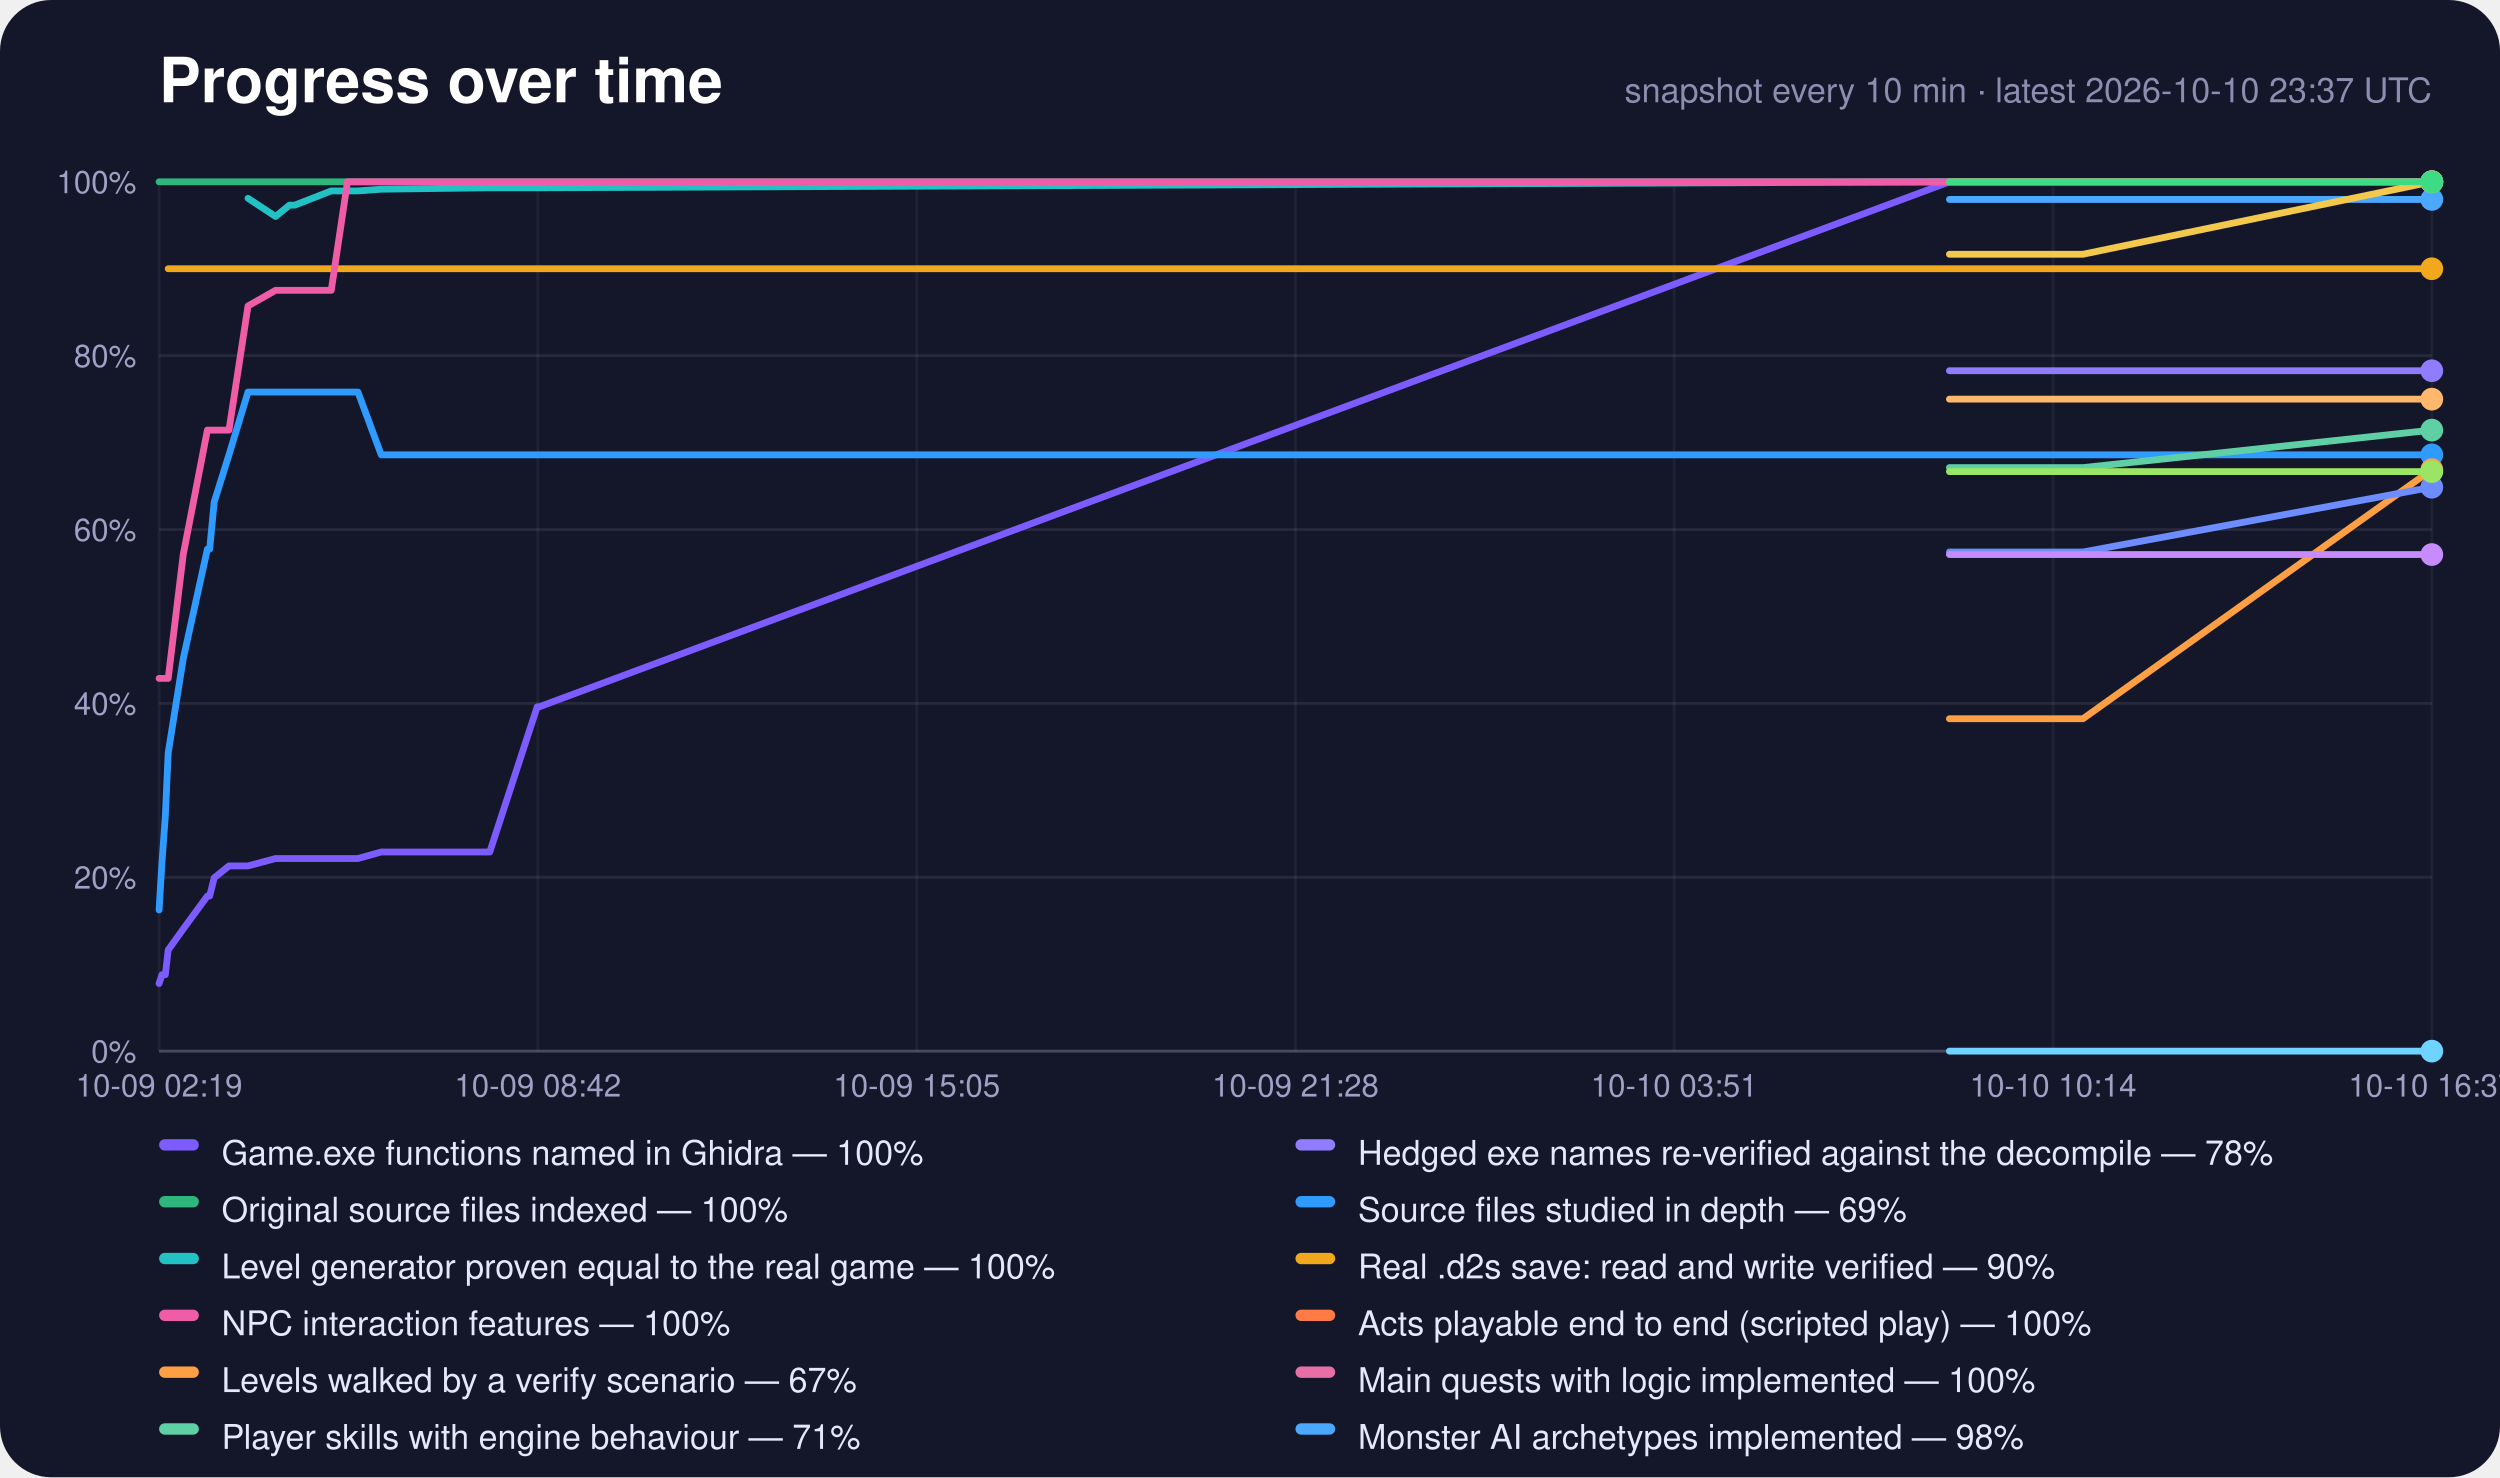
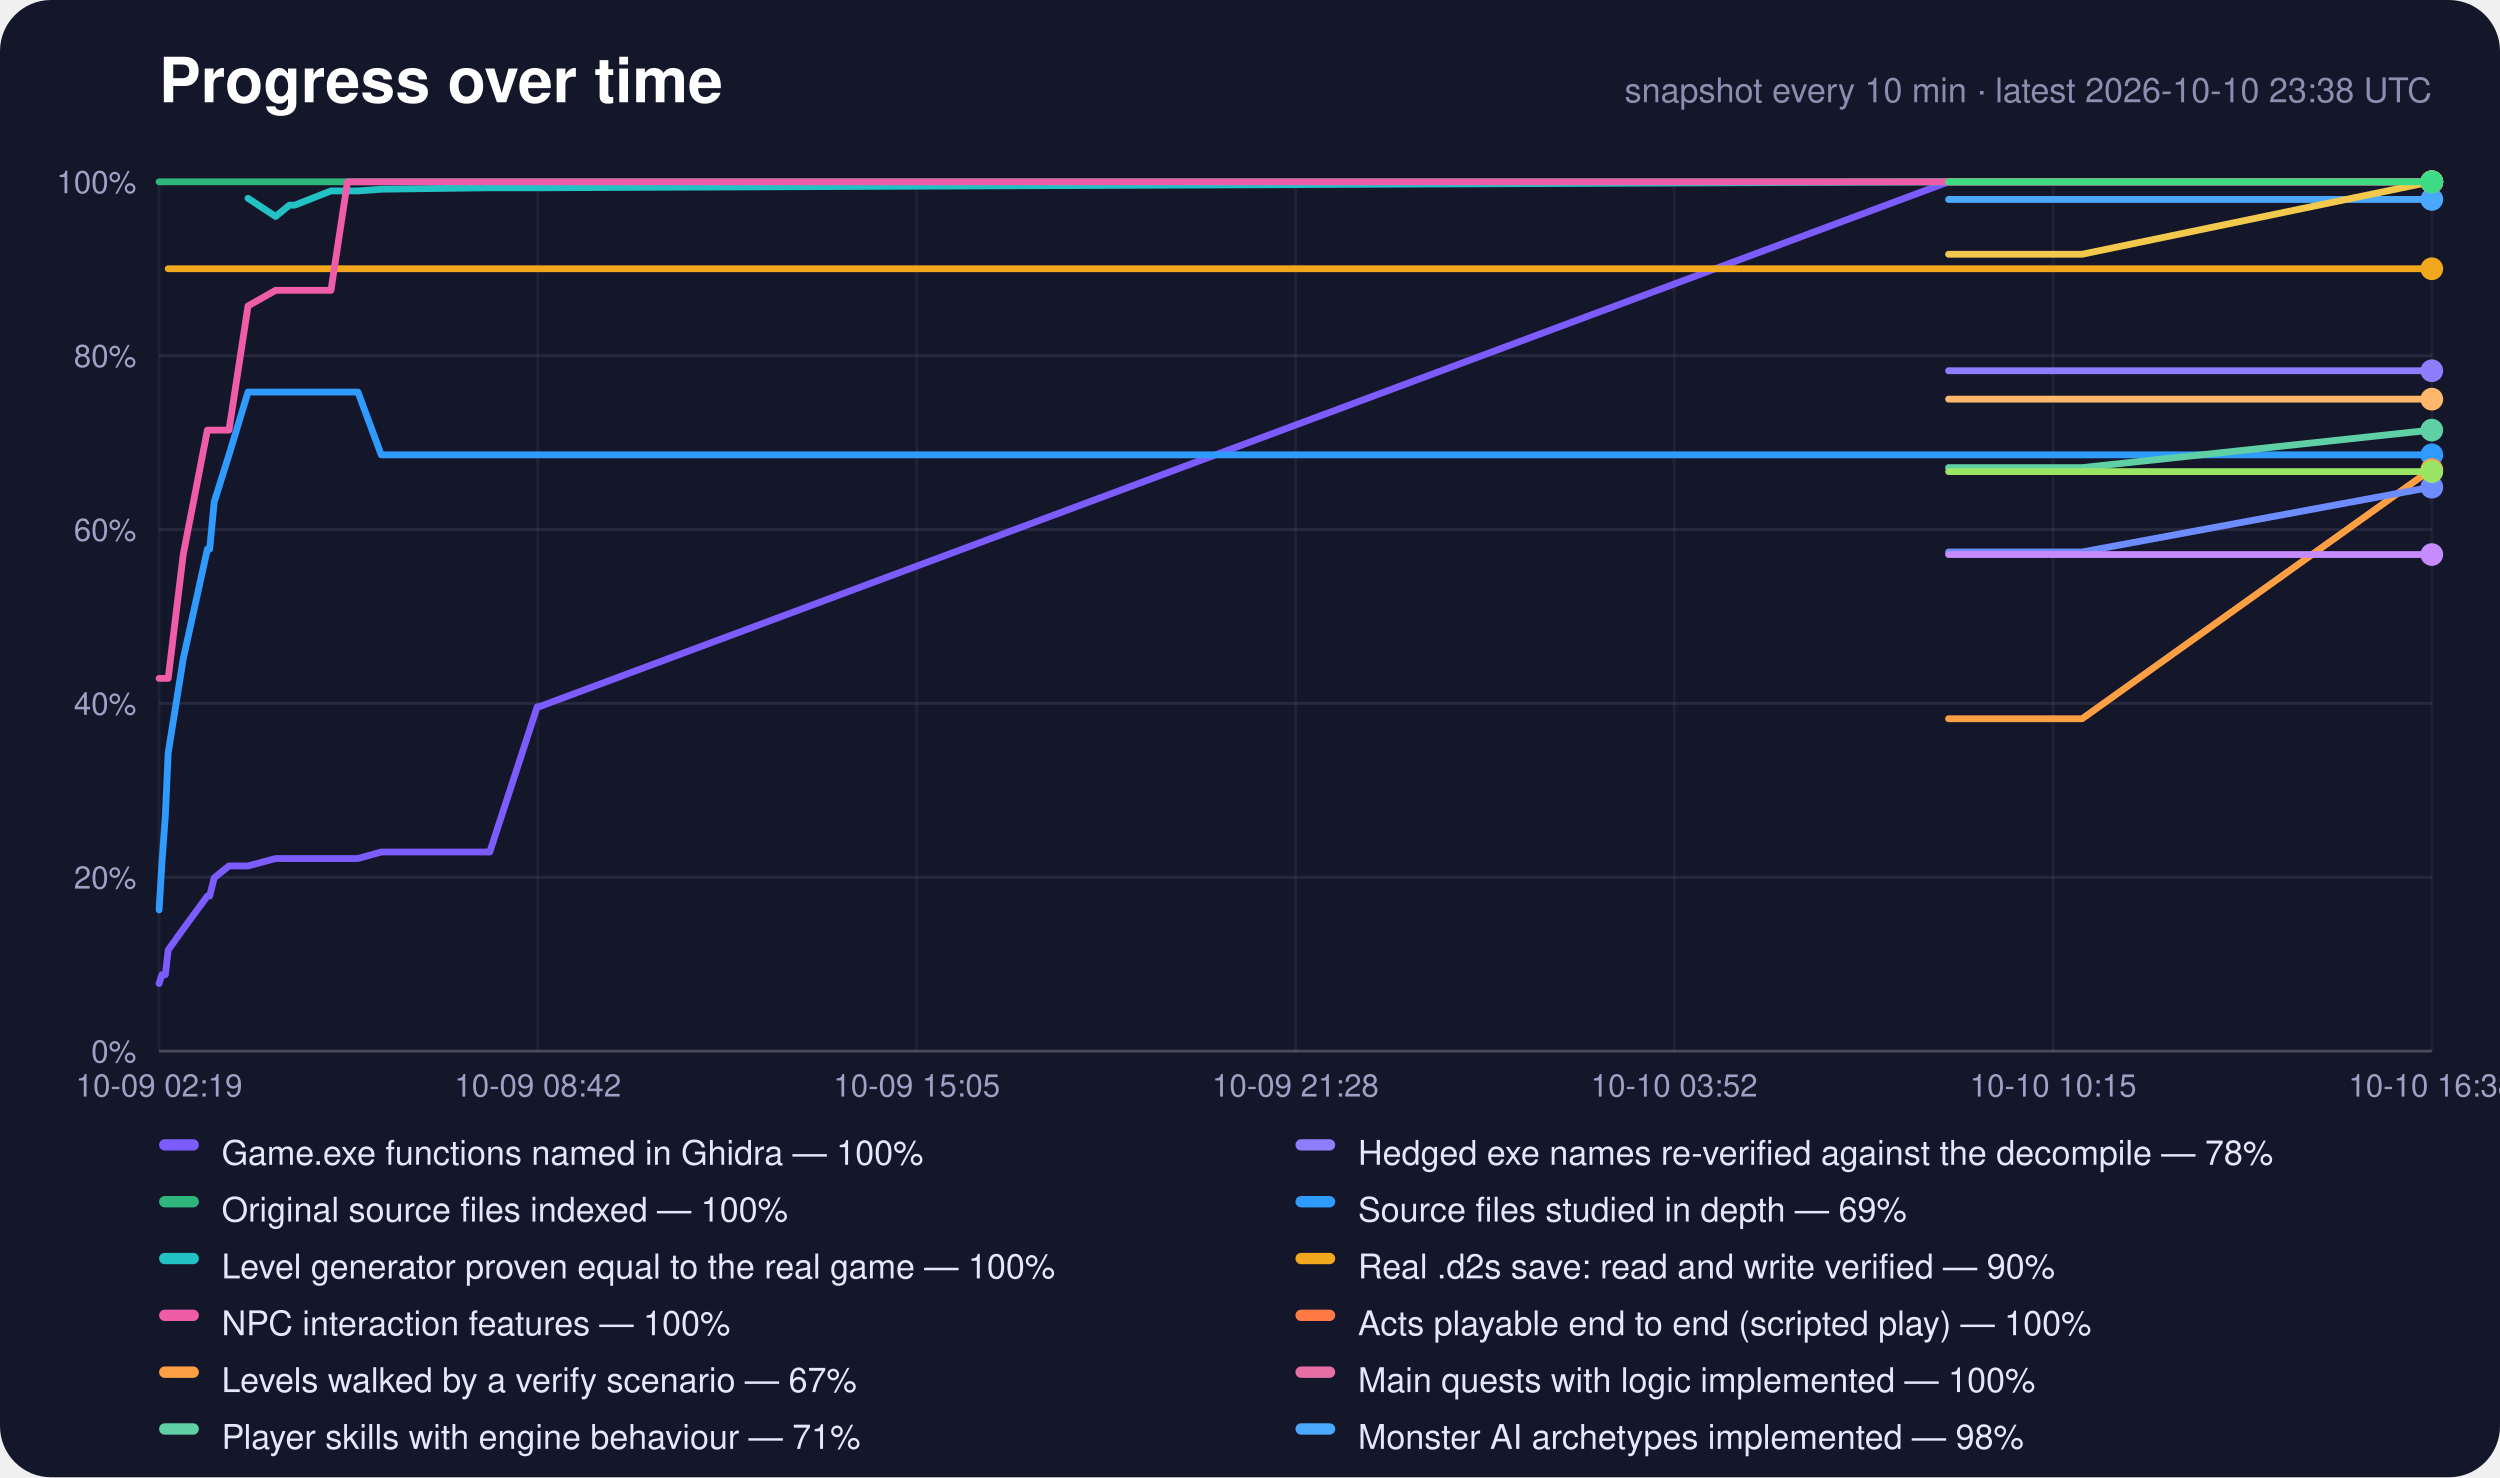
<svg xmlns="http://www.w3.org/2000/svg" width="880" height="520" viewBox="0 0 880 520" role="img" aria-label="Progress over time">
  <rect width="880" height="520" rx="18" fill="#14162a" />
  <text x="56" y="36" font-family="-apple-system,Segoe UI,Helvetica,Arial,sans-serif" font-size="22" font-weight="700" fill="#fff">Progress over time</text>
-   <text x="856" y="36" text-anchor="end" font-family="-apple-system,Segoe UI,Helvetica,Arial,sans-serif" font-size="12" fill="#8c8eb0">snapshot every 10 min · latest 2026-10-10 23:37 UTC</text>
+   <text x="856" y="36" text-anchor="end" font-family="-apple-system,Segoe UI,Helvetica,Arial,sans-serif" font-size="12" fill="#8c8eb0">snapshot every 10 min · latest 2026-10-10 23:38 UTC</text>
  <line x1="56" y1="370.0" x2="856" y2="370.0" stroke="#fff" stroke-opacity="0.22" />
  <text x="48" y="374.0" text-anchor="end" font-family="-apple-system,Segoe UI,Helvetica,Arial,sans-serif" font-size="11" fill="#9fa1c4">0%</text>
  <line x1="56" y1="308.8" x2="856" y2="308.8" stroke="#fff" stroke-opacity="0.08" />
  <text x="48" y="312.8" text-anchor="end" font-family="-apple-system,Segoe UI,Helvetica,Arial,sans-serif" font-size="11" fill="#9fa1c4">20%</text>
  <line x1="56" y1="247.6" x2="856" y2="247.6" stroke="#fff" stroke-opacity="0.08" />
  <text x="48" y="251.6" text-anchor="end" font-family="-apple-system,Segoe UI,Helvetica,Arial,sans-serif" font-size="11" fill="#9fa1c4">40%</text>
  <line x1="56" y1="186.4" x2="856" y2="186.4" stroke="#fff" stroke-opacity="0.08" />
  <text x="48" y="190.4" text-anchor="end" font-family="-apple-system,Segoe UI,Helvetica,Arial,sans-serif" font-size="11" fill="#9fa1c4">60%</text>
  <line x1="56" y1="125.2" x2="856" y2="125.2" stroke="#fff" stroke-opacity="0.08" />
  <text x="48" y="129.2" text-anchor="end" font-family="-apple-system,Segoe UI,Helvetica,Arial,sans-serif" font-size="11" fill="#9fa1c4">80%</text>
  <line x1="56" y1="64.0" x2="856" y2="64.0" stroke="#fff" stroke-opacity="0.22" />
  <text x="48" y="68.0" text-anchor="end" font-family="-apple-system,Segoe UI,Helvetica,Arial,sans-serif" font-size="11" fill="#9fa1c4">100%</text>
  <line x1="56.0" y1="64" x2="56.0" y2="370" stroke="#fff" stroke-opacity="0.05" />
  <text x="56.0" y="386" text-anchor="middle" font-family="-apple-system,Segoe UI,Helvetica,Arial,sans-serif" font-size="11" fill="#9fa1c4">10-09 02:19</text>
  <line x1="189.3" y1="64" x2="189.3" y2="370" stroke="#fff" stroke-opacity="0.05" />
  <text x="189.3" y="386" text-anchor="middle" font-family="-apple-system,Segoe UI,Helvetica,Arial,sans-serif" font-size="11" fill="#9fa1c4">10-09 08:42</text>
  <line x1="322.7" y1="64" x2="322.7" y2="370" stroke="#fff" stroke-opacity="0.05" />
  <text x="322.7" y="386" text-anchor="middle" font-family="-apple-system,Segoe UI,Helvetica,Arial,sans-serif" font-size="11" fill="#9fa1c4">10-09 15:05</text>
  <line x1="456.0" y1="64" x2="456.0" y2="370" stroke="#fff" stroke-opacity="0.05" />
  <text x="456.0" y="386" text-anchor="middle" font-family="-apple-system,Segoe UI,Helvetica,Arial,sans-serif" font-size="11" fill="#9fa1c4">10-09 21:28</text>
  <line x1="589.3" y1="64" x2="589.3" y2="370" stroke="#fff" stroke-opacity="0.05" />
-   <text x="589.3" y="386" text-anchor="middle" font-family="-apple-system,Segoe UI,Helvetica,Arial,sans-serif" font-size="11" fill="#9fa1c4">10-10 03:51</text>
+   <text x="589.3" y="386" text-anchor="middle" font-family="-apple-system,Segoe UI,Helvetica,Arial,sans-serif" font-size="11" fill="#9fa1c4">10-10 03:52</text>
  <line x1="722.7" y1="64" x2="722.7" y2="370" stroke="#fff" stroke-opacity="0.05" />
-   <text x="722.7" y="386" text-anchor="middle" font-family="-apple-system,Segoe UI,Helvetica,Arial,sans-serif" font-size="11" fill="#9fa1c4">10-10 10:14</text>
+   <text x="722.7" y="386" text-anchor="middle" font-family="-apple-system,Segoe UI,Helvetica,Arial,sans-serif" font-size="11" fill="#9fa1c4">10-10 10:15</text>
  <line x1="856.0" y1="64" x2="856.0" y2="370" stroke="#fff" stroke-opacity="0.05" />
-   <text x="856.0" y="386" text-anchor="middle" font-family="-apple-system,Segoe UI,Helvetica,Arial,sans-serif" font-size="11" fill="#9fa1c4">10-10 16:37</text>
-   <polyline points="56.0,346.2 57.0,343.1 58.2,343.1 59.2,334.4 64.5,327.0 73.0,315.4 73.8,315.4 75.4,309.0 80.6,304.8 87.3,304.8 97.0,302.2 101.9,302.2 103.8,302.2 116.6,302.2 122.3,302.2 126.0,302.2 134.2,299.9 172.4,299.9 189.1,248.8 189.8,248.8 686.2,64.0 733.2,64.0 856.0,64.0" fill="none" stroke="#7c5cff" stroke-width="2.4" stroke-linejoin="round" stroke-linecap="round" />
+   <text x="856.0" y="386" text-anchor="middle" font-family="-apple-system,Segoe UI,Helvetica,Arial,sans-serif" font-size="11" fill="#9fa1c4">10-10 16:38</text>
+   <polyline points="56.0,346.2 57.0,343.1 58.2,343.1 59.2,334.4 64.5,327.0 73.0,315.4 73.8,315.4 75.4,309.0 80.6,304.8 87.3,304.8 97.0,302.2 101.9,302.2 103.8,302.2 116.5,302.2 122.3,302.2 126.0,302.2 134.2,299.9 172.4,299.9 189.1,248.8 189.7,248.8 685.9,64.0 732.9,64.0 855.7,64.0 856.0,64.0" fill="none" stroke="#7c5cff" stroke-width="2.4" stroke-linejoin="round" stroke-linecap="round" />
  <circle cx="856.0" cy="64.0" r="4" fill="#7c5cff" />
-   <polyline points="686.2,130.5 733.2,130.5 856.0,130.5" fill="none" stroke="#8f7cff" stroke-width="2.4" stroke-linejoin="round" stroke-linecap="round" />
+   <polyline points="685.9,130.5 732.9,130.5 855.7,130.5 856.0,130.5" fill="none" stroke="#8f7cff" stroke-width="2.4" stroke-linejoin="round" stroke-linecap="round" />
  <circle cx="856.0" cy="130.5" r="4" fill="#8f7cff" />
-   <polyline points="56.0,64.0 57.0,64.0 58.2,64.0 59.2,64.0 64.5,64.0 73.0,64.0 73.8,64.0 75.4,64.0 80.6,64.0 87.3,64.0 97.0,64.0 101.9,64.0 103.8,64.0 116.6,64.0 122.3,64.0 126.0,64.0 134.2,64.0 172.4,64.0 189.1,64.0 189.8,64.0 686.2,64.0 733.2,64.0 856.0,64.0" fill="none" stroke="#2fb67c" stroke-width="2.4" stroke-linejoin="round" stroke-linecap="round" />
+   <polyline points="56.0,64.0 57.0,64.0 58.2,64.0 59.2,64.0 64.5,64.0 73.0,64.0 73.8,64.0 75.4,64.0 80.6,64.0 87.3,64.0 97.0,64.0 101.9,64.0 103.8,64.0 116.5,64.0 122.3,64.0 126.0,64.0 134.2,64.0 172.4,64.0 189.1,64.0 189.7,64.0 685.9,64.0 732.9,64.0 855.7,64.0 856.0,64.0" fill="none" stroke="#2fb67c" stroke-width="2.4" stroke-linejoin="round" stroke-linecap="round" />
  <circle cx="856.0" cy="64.0" r="4" fill="#2fb67c" />
-   <polyline points="56.0,320.3 57.0,303.7 58.2,287.1 59.2,265.0 64.5,231.9 73.0,193.3 73.8,193.3 75.4,176.7 80.6,160.1 87.3,138.0 97.0,138.0 101.9,138.0 103.8,138.0 116.6,138.0 122.3,138.0 126.0,138.0 134.2,160.1 172.4,160.1 189.1,160.1 189.8,160.1 686.2,160.1 733.2,160.1 856.0,160.1" fill="none" stroke="#2f9bff" stroke-width="2.4" stroke-linejoin="round" stroke-linecap="round" />
+   <polyline points="56.0,320.3 57.0,303.7 58.2,287.1 59.2,265.0 64.5,231.9 73.0,193.3 73.8,193.3 75.4,176.7 80.6,160.1 87.3,138.0 97.0,138.0 101.9,138.0 103.8,138.0 116.5,138.0 122.3,138.0 126.0,138.0 134.2,160.1 172.4,160.1 189.1,160.1 189.7,160.1 685.9,160.1 732.9,160.1 855.7,160.1 856.0,160.1" fill="none" stroke="#2f9bff" stroke-width="2.4" stroke-linejoin="round" stroke-linecap="round" />
  <circle cx="856.0" cy="160.1" r="4" fill="#2f9bff" />
-   <polyline points="87.3,69.8 97.0,76.2 101.9,72.2 103.8,72.2 116.6,67.2 122.3,67.2 126.0,67.2 134.2,66.6 172.4,66.1 189.1,66.1 189.8,66.1 686.2,64.0 733.2,64.0 856.0,64.0" fill="none" stroke="#22c1c3" stroke-width="2.4" stroke-linejoin="round" stroke-linecap="round" />
+   <polyline points="87.3,69.8 97.0,76.2 101.9,72.2 103.8,72.2 116.5,67.2 122.3,67.2 126.0,67.2 134.2,66.6 172.4,66.1 189.1,66.1 189.7,66.1 685.9,64.0 732.9,64.0 855.7,64.0 856.0,64.0" fill="none" stroke="#22c1c3" stroke-width="2.4" stroke-linejoin="round" stroke-linecap="round" />
  <circle cx="856.0" cy="64.0" r="4" fill="#22c1c3" />
-   <polyline points="59.2,94.6 64.5,94.6 73.0,94.6 73.8,94.6 75.4,94.6 80.6,94.6 87.3,94.6 97.0,94.6 101.9,94.6 103.8,94.6 116.6,94.6 122.3,94.6 126.0,94.6 134.2,94.6 172.4,94.6 189.1,94.6 189.8,94.6 686.2,94.6 733.2,94.6 856.0,94.6" fill="none" stroke="#f2a81d" stroke-width="2.4" stroke-linejoin="round" stroke-linecap="round" />
+   <polyline points="59.2,94.6 64.5,94.6 73.0,94.6 73.8,94.6 75.4,94.6 80.6,94.6 87.3,94.6 97.0,94.6 101.9,94.6 103.8,94.6 116.5,94.6 122.3,94.6 126.0,94.6 134.2,94.6 172.4,94.6 189.1,94.6 189.7,94.6 685.9,94.6 732.9,94.6 855.7,94.6 856.0,94.6" fill="none" stroke="#f2a81d" stroke-width="2.4" stroke-linejoin="round" stroke-linecap="round" />
  <circle cx="856.0" cy="94.6" r="4" fill="#f2a81d" />
-   <polyline points="56.0,238.8 57.0,238.8 58.2,238.8 59.2,238.8 64.5,195.2 73.0,151.4 73.8,151.4 75.4,151.4 80.6,151.4 87.3,107.7 97.0,102.2 101.9,102.2 103.8,102.2 116.6,102.2 122.3,64.0 126.0,64.0 134.2,64.0 172.4,64.0 189.1,64.0 189.8,64.0 686.2,64.0 733.2,64.0 856.0,64.0" fill="none" stroke="#ef5da8" stroke-width="2.4" stroke-linejoin="round" stroke-linecap="round" />
+   <polyline points="56.0,238.8 57.0,238.8 58.2,238.8 59.2,238.8 64.5,195.2 73.0,151.4 73.8,151.4 75.4,151.4 80.6,151.4 87.3,107.7 97.0,102.2 101.9,102.2 103.8,102.2 116.5,102.2 122.3,64.0 126.0,64.0 134.2,64.0 172.4,64.0 189.1,64.0 189.7,64.0 685.9,64.0 732.9,64.0 855.7,64.0 856.0,64.0" fill="none" stroke="#ef5da8" stroke-width="2.4" stroke-linejoin="round" stroke-linecap="round" />
  <circle cx="856.0" cy="64.0" r="4" fill="#ef5da8" />
-   <polyline points="686.2,64.0 733.2,64.0 856.0,64.0" fill="none" stroke="#ff7a45" stroke-width="2.4" stroke-linejoin="round" stroke-linecap="round" />
+   <polyline points="685.9,64.0 732.9,64.0 855.7,64.0 856.0,64.0" fill="none" stroke="#ff7a45" stroke-width="2.4" stroke-linejoin="round" stroke-linecap="round" />
  <circle cx="856.0" cy="64.0" r="4" fill="#ff7a45" />
-   <polyline points="686.2,253.0 733.2,253.0 856.0,165.3" fill="none" stroke="#ff9f43" stroke-width="2.4" stroke-linejoin="round" stroke-linecap="round" />
+   <polyline points="685.9,253.0 732.9,253.0 855.7,165.3 856.0,165.3" fill="none" stroke="#ff9f43" stroke-width="2.4" stroke-linejoin="round" stroke-linecap="round" />
  <circle cx="856.0" cy="165.3" r="4" fill="#ff9f43" />
-   <polyline points="686.2,64.0 733.2,64.0 856.0,64.0" fill="none" stroke="#e86fa6" stroke-width="2.4" stroke-linejoin="round" stroke-linecap="round" />
+   <polyline points="685.9,64.0 732.9,64.0 855.7,64.0 856.0,64.0" fill="none" stroke="#e86fa6" stroke-width="2.4" stroke-linejoin="round" stroke-linecap="round" />
  <circle cx="856.0" cy="64.0" r="4" fill="#e86fa6" />
-   <polyline points="686.2,164.6 733.2,164.6 856.0,151.4" fill="none" stroke="#5fd0a5" stroke-width="2.4" stroke-linejoin="round" stroke-linecap="round" />
+   <polyline points="685.9,164.6 732.9,164.6 855.7,151.4 856.0,151.4" fill="none" stroke="#5fd0a5" stroke-width="2.4" stroke-linejoin="round" stroke-linecap="round" />
  <circle cx="856.0" cy="151.4" r="4" fill="#5fd0a5" />
-   <polyline points="686.2,70.2 733.2,70.2 856.0,70.2" fill="none" stroke="#4aa8ff" stroke-width="2.4" stroke-linejoin="round" stroke-linecap="round" />
+   <polyline points="685.9,70.2 732.9,70.2 855.7,70.2 856.0,70.2" fill="none" stroke="#4aa8ff" stroke-width="2.4" stroke-linejoin="round" stroke-linecap="round" />
  <circle cx="856.0" cy="70.2" r="4" fill="#4aa8ff" />
-   <polyline points="686.2,194.3 733.2,194.3 856.0,171.5" fill="none" stroke="#6c8cff" stroke-width="2.4" stroke-linejoin="round" stroke-linecap="round" />
+   <polyline points="685.9,194.3 732.9,194.3 855.7,171.5 856.0,171.5" fill="none" stroke="#6c8cff" stroke-width="2.4" stroke-linejoin="round" stroke-linecap="round" />
  <circle cx="856.0" cy="171.5" r="4" fill="#6c8cff" />
-   <polyline points="686.2,195.2 733.2,195.2 856.0,195.2" fill="none" stroke="#c58bff" stroke-width="2.4" stroke-linejoin="round" stroke-linecap="round" />
+   <polyline points="685.9,195.2 732.9,195.2 855.7,195.2 856.0,195.2" fill="none" stroke="#c58bff" stroke-width="2.4" stroke-linejoin="round" stroke-linecap="round" />
  <circle cx="856.0" cy="195.2" r="4" fill="#c58bff" />
-   <polyline points="686.2,89.5 733.2,89.5 856.0,64.0" fill="none" stroke="#f2c94c" stroke-width="2.4" stroke-linejoin="round" stroke-linecap="round" />
+   <polyline points="685.9,89.5 732.9,89.5 855.7,64.0 856.0,64.0" fill="none" stroke="#f2c94c" stroke-width="2.4" stroke-linejoin="round" stroke-linecap="round" />
  <circle cx="856.0" cy="64.0" r="4" fill="#f2c94c" />
-   <polyline points="686.2,370.0 733.2,370.0 856.0,370.0" fill="none" stroke="#6fd3ff" stroke-width="2.4" stroke-linejoin="round" stroke-linecap="round" />
-   <circle cx="856.0" cy="370.0" r="4" fill="#6fd3ff" />
-   <polyline points="686.2,140.5 733.2,140.5 856.0,140.5" fill="none" stroke="#ffb86b" stroke-width="2.4" stroke-linejoin="round" stroke-linecap="round" />
+   <polyline points="685.9,140.5 732.9,140.5 855.7,140.5 856.0,140.5" fill="none" stroke="#ffb86b" stroke-width="2.4" stroke-linejoin="round" stroke-linecap="round" />
  <circle cx="856.0" cy="140.5" r="4" fill="#ffb86b" />
-   <polyline points="686.2,166.0 733.2,166.0 856.0,166.0" fill="none" stroke="#9be564" stroke-width="2.4" stroke-linejoin="round" stroke-linecap="round" />
+   <polyline points="685.9,166.0 732.9,166.0 855.7,166.0 856.0,166.0" fill="none" stroke="#9be564" stroke-width="2.4" stroke-linejoin="round" stroke-linecap="round" />
  <circle cx="856.0" cy="166.0" r="4" fill="#9be564" />
-   <polyline points="686.2,64.0 733.2,64.0 856.0,64.0" fill="none" stroke="#3ddc84" stroke-width="2.4" stroke-linejoin="round" stroke-linecap="round" />
+   <polyline points="685.9,64.0 732.9,64.0 855.7,64.0 856.0,64.0" fill="none" stroke="#3ddc84" stroke-width="2.4" stroke-linejoin="round" stroke-linecap="round" />
  <circle cx="856.0" cy="64.0" r="4" fill="#3ddc84" />
  <rect x="56" y="401" width="14" height="4" rx="2" fill="#7c5cff" />
  <text x="78" y="410" font-family="-apple-system,Segoe UI,Helvetica,Arial,sans-serif" font-size="12" fill="#e6e7fa">Game.exe functions named in Ghidra — 100%</text>
  <rect x="456" y="401" width="14" height="4" rx="2" fill="#8f7cff" />
  <text x="478" y="410" font-family="-apple-system,Segoe UI,Helvetica,Arial,sans-serif" font-size="12" fill="#e6e7fa">Hedged exe names re-verified against the decompile — 78%</text>
  <rect x="56" y="421" width="14" height="4" rx="2" fill="#2fb67c" />
  <text x="78" y="430" font-family="-apple-system,Segoe UI,Helvetica,Arial,sans-serif" font-size="12" fill="#e6e7fa">Original source files indexed — 100%</text>
  <rect x="456" y="421" width="14" height="4" rx="2" fill="#2f9bff" />
  <text x="478" y="430" font-family="-apple-system,Segoe UI,Helvetica,Arial,sans-serif" font-size="12" fill="#e6e7fa">Source files studied in depth — 69%</text>
  <rect x="56" y="441" width="14" height="4" rx="2" fill="#22c1c3" />
  <text x="78" y="450" font-family="-apple-system,Segoe UI,Helvetica,Arial,sans-serif" font-size="12" fill="#e6e7fa">Level generator proven equal to the real game — 100%</text>
  <rect x="456" y="441" width="14" height="4" rx="2" fill="#f2a81d" />
  <text x="478" y="450" font-family="-apple-system,Segoe UI,Helvetica,Arial,sans-serif" font-size="12" fill="#e6e7fa">Real .d2s save: read and write verified — 90%</text>
  <rect x="56" y="461" width="14" height="4" rx="2" fill="#ef5da8" />
  <text x="78" y="470" font-family="-apple-system,Segoe UI,Helvetica,Arial,sans-serif" font-size="12" fill="#e6e7fa">NPC interaction features — 100%</text>
  <rect x="456" y="461" width="14" height="4" rx="2" fill="#ff7a45" />
  <text x="478" y="470" font-family="-apple-system,Segoe UI,Helvetica,Arial,sans-serif" font-size="12" fill="#e6e7fa">Acts playable end to end (scripted play) — 100%</text>
  <rect x="56" y="481" width="14" height="4" rx="2" fill="#ff9f43" />
  <text x="78" y="490" font-family="-apple-system,Segoe UI,Helvetica,Arial,sans-serif" font-size="12" fill="#e6e7fa">Levels walked by a verify scenario — 67%</text>
  <rect x="456" y="481" width="14" height="4" rx="2" fill="#e86fa6" />
  <text x="478" y="490" font-family="-apple-system,Segoe UI,Helvetica,Arial,sans-serif" font-size="12" fill="#e6e7fa">Main quests with logic implemented — 100%</text>
  <rect x="56" y="501" width="14" height="4" rx="2" fill="#5fd0a5" />
  <text x="78" y="510" font-family="-apple-system,Segoe UI,Helvetica,Arial,sans-serif" font-size="12" fill="#e6e7fa">Player skills with engine behaviour — 71%</text>
  <rect x="456" y="501" width="14" height="4" rx="2" fill="#4aa8ff" />
  <text x="478" y="510" font-family="-apple-system,Segoe UI,Helvetica,Arial,sans-serif" font-size="12" fill="#e6e7fa">Monster AI archetypes implemented — 98%</text>
  <rect x="56" y="521" width="14" height="4" rx="2" fill="#6c8cff" />
  <text x="78" y="530" font-family="-apple-system,Segoe UI,Helvetica,Arial,sans-serif" font-size="12" fill="#e6e7fa">Monster AI archetypes ported faithfully — 65%</text>
  <rect x="456" y="521" width="14" height="4" rx="2" fill="#c58bff" />
  <text x="478" y="530" font-family="-apple-system,Segoe UI,Helvetica,Arial,sans-serif" font-size="12" fill="#e6e7fa">In-game UI panels matching the original layout — 57%</text>
  <rect x="56" y="541" width="14" height="4" rx="2" fill="#f2c94c" />
  <text x="78" y="550" font-family="-apple-system,Segoe UI,Helvetica,Arial,sans-serif" font-size="12" fill="#e6e7fa">Item generation gaps closed vs the exe — 100%</text>
-   <rect x="456" y="541" width="14" height="4" rx="2" fill="#6fd3ff" />
-   <text x="478" y="550" font-family="-apple-system,Segoe UI,Helvetica,Arial,sans-serif" font-size="12" fill="#e6e7fa">Sound and music confirmed by a human listen — 0%</text>
-   <rect x="56" y="561" width="14" height="4" rx="2" fill="#ffb86b" />
-   <text x="78" y="570" font-family="-apple-system,Segoe UI,Helvetica,Arial,sans-serif" font-size="12" fill="#e6e7fa">Multiplayer playable through the game screen — 75%</text>
-   <rect x="456" y="561" width="14" height="4" rx="2" fill="#9be564" />
-   <text x="478" y="570" font-family="-apple-system,Segoe UI,Helvetica,Arial,sans-serif" font-size="12" fill="#e6e7fa">Mac app: build, Finder launch with real maps, disk image — 67%</text>
-   <rect x="56" y="581" width="14" height="4" rx="2" fill="#3ddc84" />
-   <text x="78" y="590" font-family="-apple-system,Segoe UI,Helvetica,Arial,sans-serif" font-size="12" fill="#e6e7fa">Real full verify green (scenario sections per job, real parallel log) — 100%</text>
+   <rect x="456" y="541" width="14" height="4" rx="2" fill="#ffb86b" />
+   <text x="478" y="550" font-family="-apple-system,Segoe UI,Helvetica,Arial,sans-serif" font-size="12" fill="#e6e7fa">Multiplayer playable through the game screen — 75%</text>
+   <rect x="56" y="561" width="14" height="4" rx="2" fill="#9be564" />
+   <text x="78" y="570" font-family="-apple-system,Segoe UI,Helvetica,Arial,sans-serif" font-size="12" fill="#e6e7fa">Mac app: build, Finder launch with real maps, disk image — 67%</text>
+   <rect x="456" y="561" width="14" height="4" rx="2" fill="#3ddc84" />
+   <text x="478" y="570" font-family="-apple-system,Segoe UI,Helvetica,Arial,sans-serif" font-size="12" fill="#e6e7fa">Real full verify green (scenario sections per job, real parallel log) — 100%</text>
</svg>
